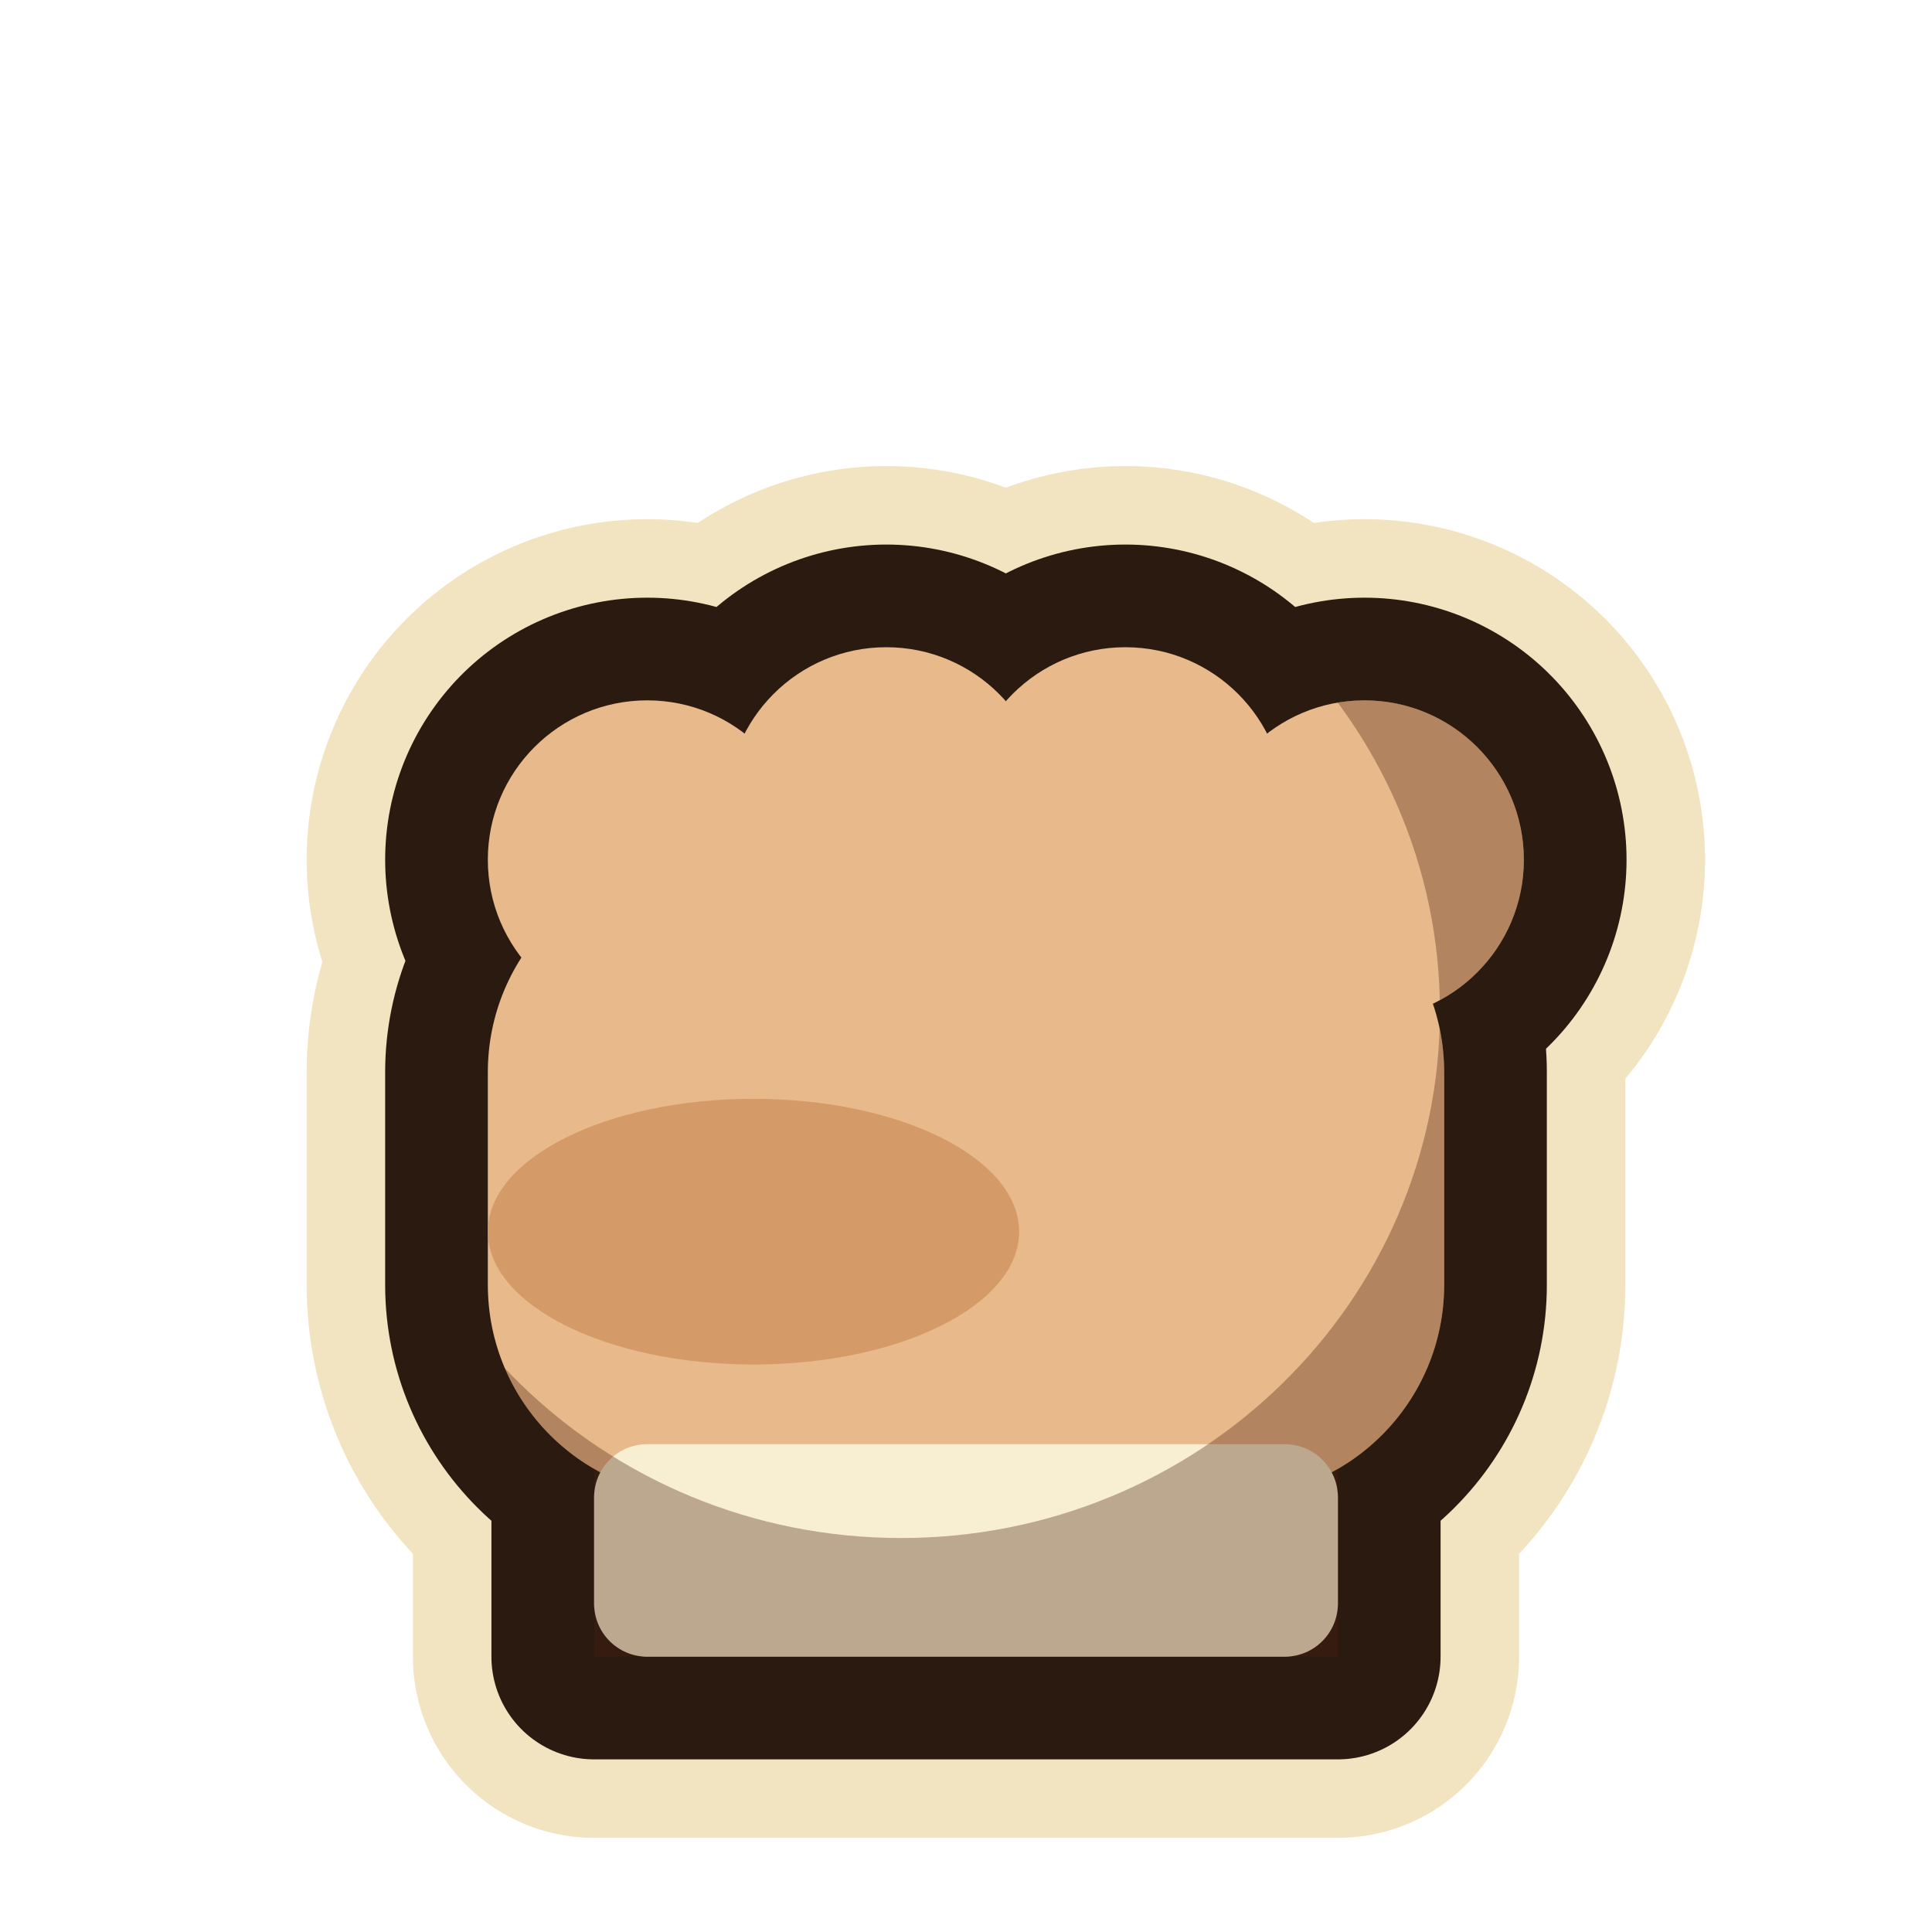
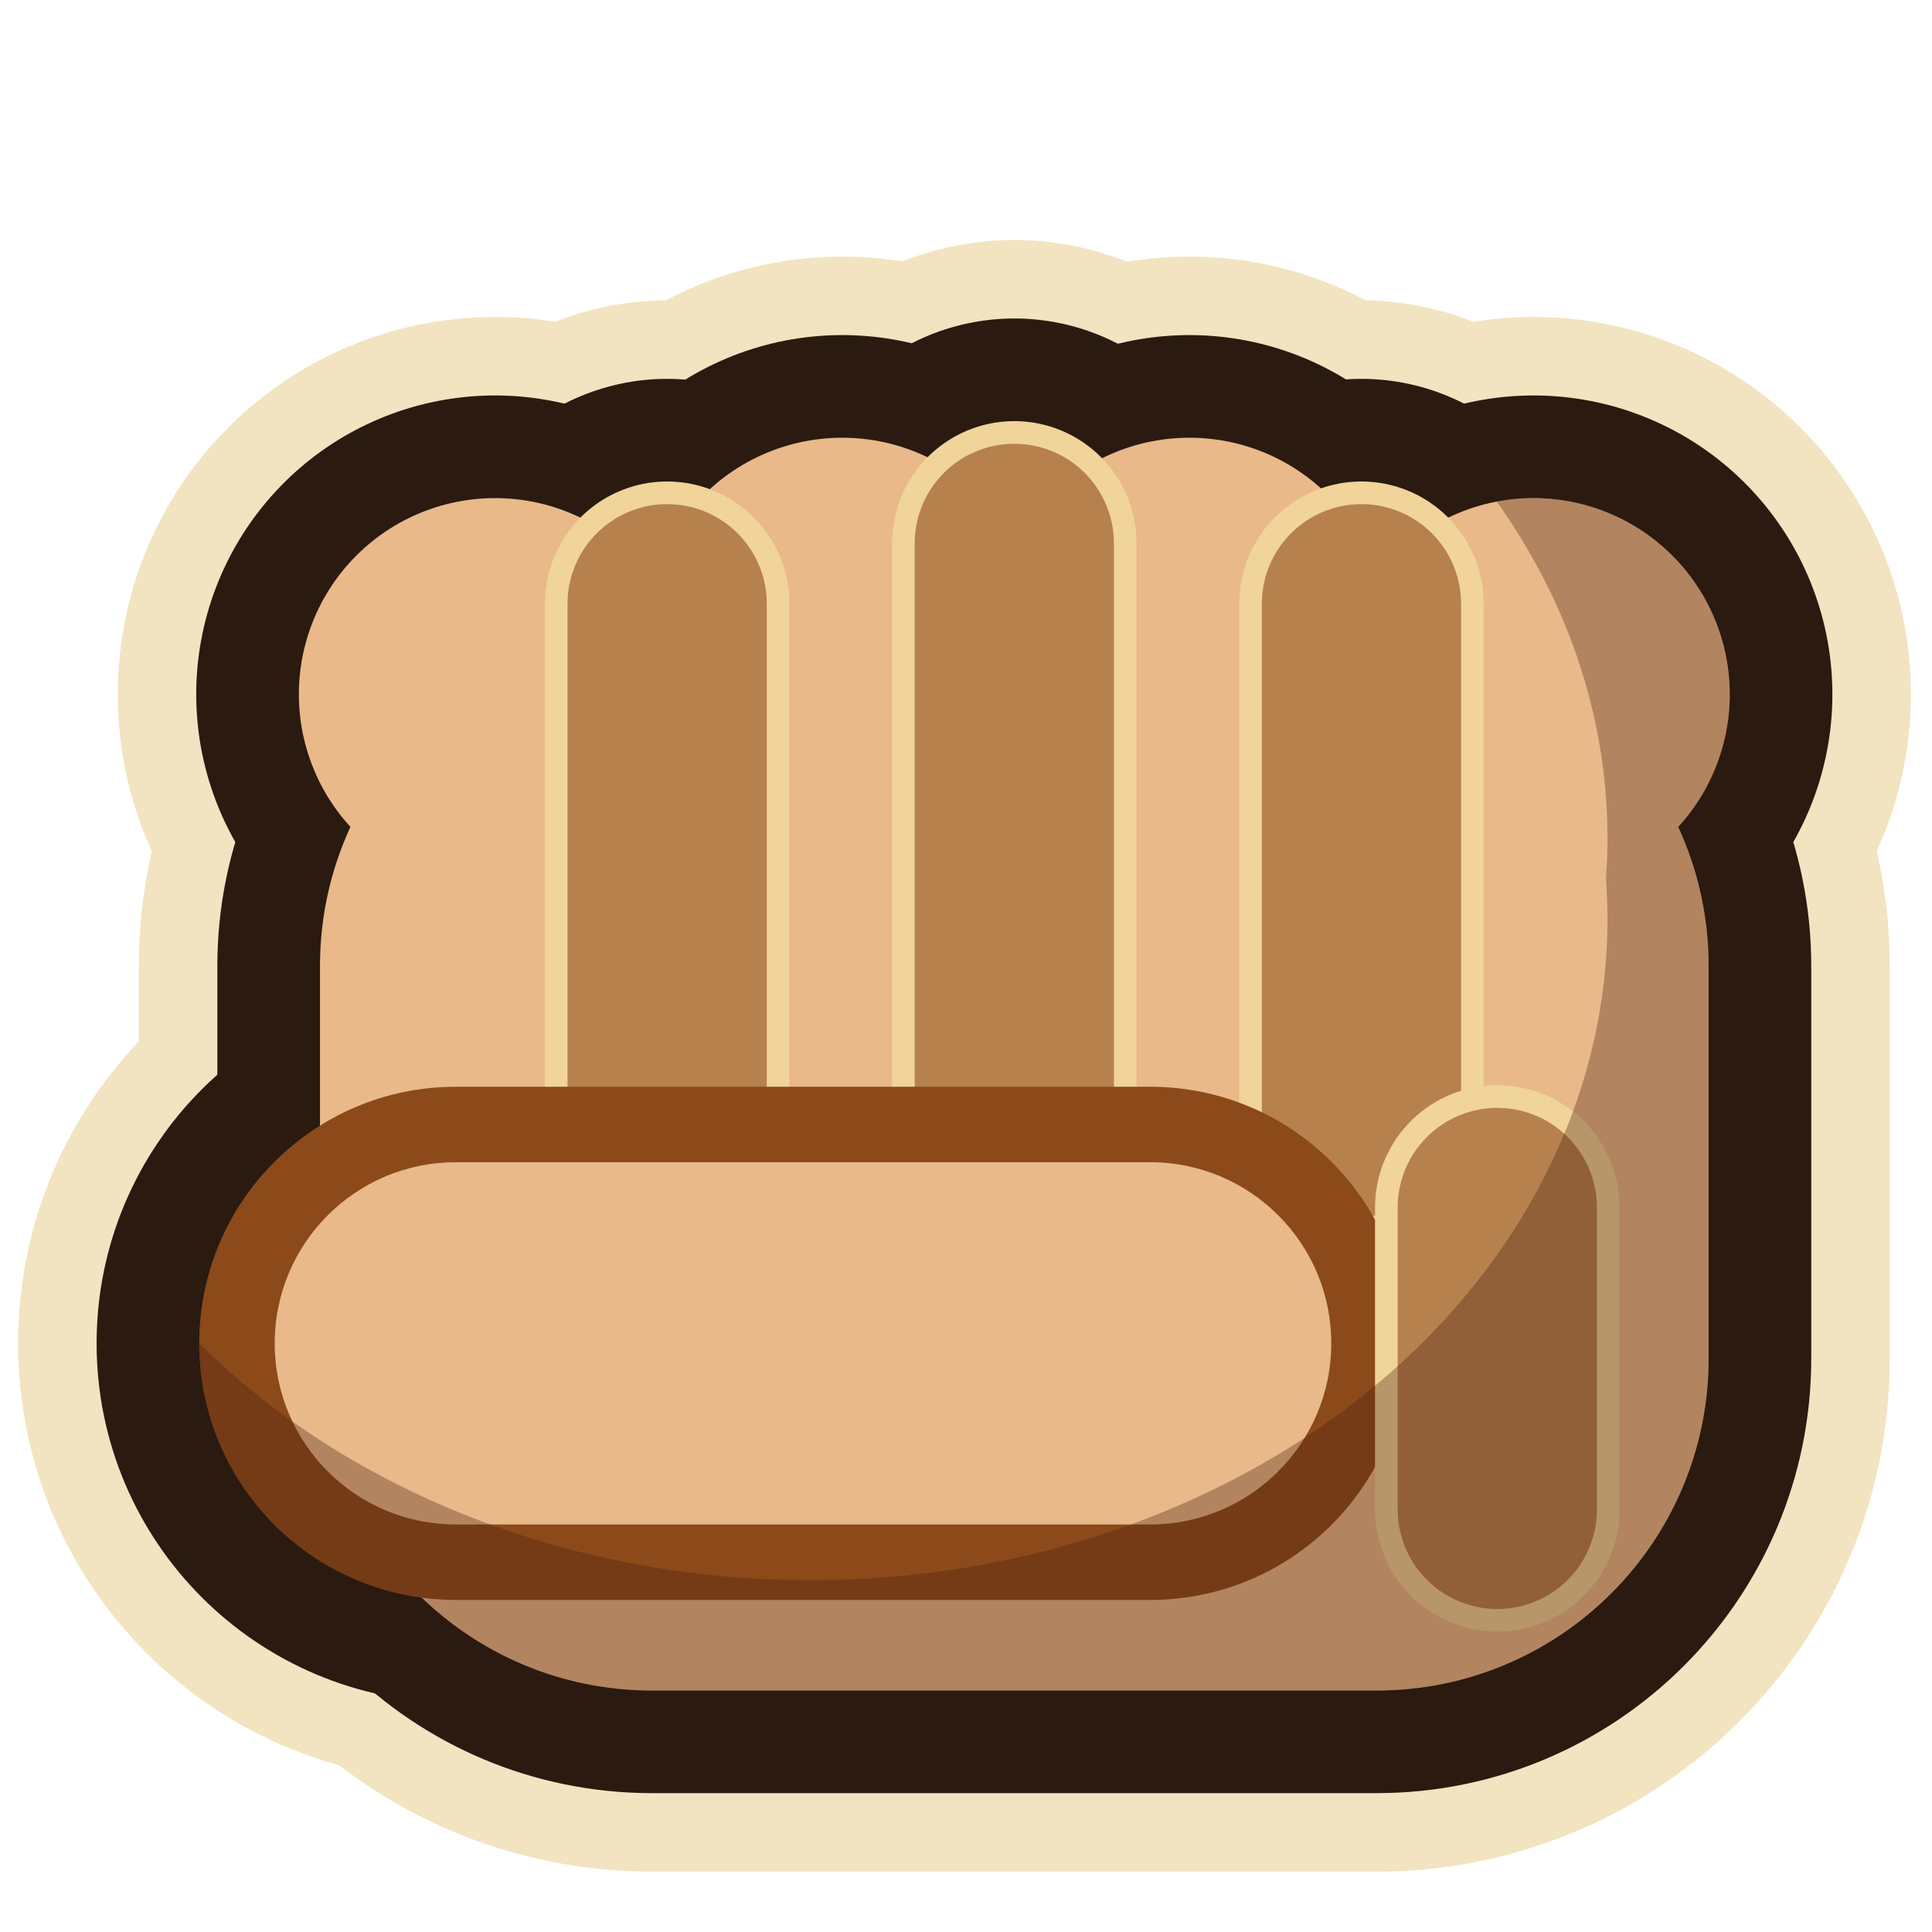
<svg xmlns="http://www.w3.org/2000/svg" viewBox="0 0 64 64" role="img" aria-label="fist">
-   <g fill="#f2e4c0" stroke="#f2e4c0" stroke-linejoin="round" stroke-linecap="round">
-     <g transform="translate(32 32) scale(.88) translate(-32 -32)">
-       <path stroke-width="13.64" d="M22 28h20a8 8 0 0 1 8 8v8a8 8 0 0 1-8 8h-20a8 8 0 0 1-8-8v-8a8 8 0 0 1 8-8zM14 42a10 5 0 1 1 20 0a10 5 0 1 1-20 0zM18 50h28v8h-28z" />
-       <path stroke-width="25.64" d="M20 28h0M29 26h0M38 26h0M47 28h0" />
-     </g>
+   <g fill="#f2e4c0" stroke="#f2e4c0" stroke-linejoin="round" stroke-linecap="round" stroke-width="12">
+     <rect x="10.6" y="21" width="46" height="35" rx="11" />
+     <rect x="6.6" y="36" width="40" height="17" rx="8.5" />
+     <rect x="9.1" y="38.5" width="35" height="12" rx="6" />
+     <path stroke-width="25" d="M16.4 23h0M27.9 21h0M39.4 21h0M50.8 23h0" />
+     <path fill="none" stroke-width="20.1" d="M22.1 20L22.1 37M33.6 18L33.6 37M45.1 20L45.1 37M49.6 40L49.6 50" />
  </g>
-   <g fill="#2a1a10" stroke="#2a1a10" stroke-linejoin="round" stroke-linecap="round">
-     <g transform="translate(32 32) scale(.88) translate(-32 -32)">
-       <path stroke-width="7.73" d="M22 28h20a8 8 0 0 1 8 8v8a8 8 0 0 1-8 8h-20a8 8 0 0 1-8-8v-8a8 8 0 0 1 8-8zM14 42a10 5 0 1 1 20 0a10 5 0 1 1-20 0zM18 50h28v8h-28z" />
-       <path stroke-width="19.73" d="M20 28h0M29 26h0M38 26h0M47 28h0" />
-     </g>
+   <g fill="#2a1a10" stroke="#2a1a10" stroke-linejoin="round" stroke-linecap="round" stroke-width="6.8">
+     <rect x="10.6" y="21" width="46" height="35" rx="11" />
+     <rect x="6.6" y="36" width="40" height="17" rx="8.5" />
+     <rect x="9.1" y="38.5" width="35" height="12" rx="6" />
+     <path stroke-width="19.8" d="M16.4 23h0M27.9 21h0M39.4 21h0M50.8 23h0" />
+     <path fill="none" stroke-width="14.9" d="M22.1 20L22.1 37M33.6 18L33.6 37M45.1 20L45.1 37M49.6 40L49.6 50" />
  </g>
-   <g transform="translate(32 32) scale(.88) translate(-32 -32)">
-     <rect x="14" y="28" width="36" height="24" rx="8" fill="#e8b98a" />
-     <circle cx="20" cy="28" r="6" fill="#e8b98a" />
-     <circle cx="29" cy="26" r="6" fill="#e8b98a" />
-     <circle cx="38" cy="26" r="6" fill="#e8b98a" />
-     <circle cx="47" cy="28" r="6" fill="#e8b98a" />
-     <ellipse cx="24" cy="42" rx="10" ry="5" fill="#d49a68" />
-     <rect x="18" y="50" width="28" height="8" rx="2" fill="#f8eed2" />
-   </g>
+   <rect x="10.6" y="21" width="46" height="35" fill="#e9b98a" rx="11" />
+   <path stroke="#e9b98a" stroke-linecap="round" stroke-width="13" d="M16.4 23h0M27.9 21h0M39.4 21h0M50.8 23h0" />
+   <path d="M22.1 20L22.1 37" fill="none" stroke="#f0d49a" stroke-width="8.1" stroke-linecap="round" stroke-linejoin="round" />
+   <path d="M22.1 20L22.1 37" fill="none" stroke="#b6814d" stroke-width="6.6" stroke-linecap="round" stroke-linejoin="round" />
+   <path d="M33.6 18L33.6 37" fill="none" stroke="#f0d49a" stroke-width="8.1" stroke-linecap="round" stroke-linejoin="round" />
+   <path d="M33.6 18L33.6 37" fill="none" stroke="#b6814d" stroke-width="6.6" stroke-linecap="round" stroke-linejoin="round" />
+   <path d="M45.1 20L45.1 37" fill="none" stroke="#f0d49a" stroke-width="8.1" stroke-linecap="round" stroke-linejoin="round" />
+   <path d="M45.1 20L45.1 37" fill="none" stroke="#b6814d" stroke-width="6.6" stroke-linecap="round" stroke-linejoin="round" />
+   <rect x="6.6" y="36" width="40" height="17" fill="#8c4a1a" rx="8.5" />
+   <rect x="9.1" y="38.5" width="35" height="12" fill="#e9b98a" rx="6" />
+   <path d="M49.6 40L49.6 50" fill="none" stroke="#f0d49a" stroke-width="8.1" stroke-linecap="round" stroke-linejoin="round" />
+   <path d="M49.6 40L49.6 50" fill="none" stroke="#b6814d" stroke-width="6.6" stroke-linecap="round" stroke-linejoin="round" />
  <defs>
    <clipPath id="hl-ico-fist">
-       <rect x="14" y="28" width="36" height="24" rx="8" transform="translate(32 32) scale(.88) translate(-32 -32)" />
-       <circle cx="20" cy="28" r="6" transform="translate(32 32) scale(.88) translate(-32 -32)" />
-       <circle cx="29" cy="26" r="6" transform="translate(32 32) scale(.88) translate(-32 -32)" />
-       <circle cx="38" cy="26" r="6" transform="translate(32 32) scale(.88) translate(-32 -32)" />
-       <circle cx="47" cy="28" r="6" transform="translate(32 32) scale(.88) translate(-32 -32)" />
-       <ellipse cx="24" cy="42" rx="10" ry="5" transform="translate(32 32) scale(.88) translate(-32 -32)" />
-       <rect x="18" y="50" width="28" height="8" transform="translate(32 32) scale(.88) translate(-32 -32)" />
+       <path d="M21.6 21h24a11 11 0 0 1 11 11v13a11 11 0 0 1-11 11h-24a11 11 0 0 1-11-11v-13a11 11 0 0 1 11-11zM9.9 23a6.5 6.5 0 1 1 13 0a6.5 6.5 0 1 1-13 0zM21.4 21a6.5 6.5 0 1 1 13 0a6.5 6.5 0 1 1-13 0zM32.9 21a6.5 6.5 0 1 1 13 0a6.5 6.5 0 1 1-13 0zM44.3 23a6.5 6.5 0 1 1 13 0a6.5 6.5 0 1 1-13 0zM15.1 36h23a8.5 8.5 0 0 1 8.5 8.5v0a8.5 8.5 0 0 1-8.5 8.5h-23a8.5 8.5 0 0 1-8.5-8.5v-0a8.5 8.5 0 0 1 8.5-8.5zM15.1 38.5h23a6 6 0 0 1 6 6v0a6 6 0 0 1-6 6h-23a6 6 0 0 1-6-6v-0a6 6 0 0 1 6-6z" />
    </clipPath>
  </defs>
-   <path d="M12.2 17.4h42.3v41.4h-42.3zM12 33.5a17.8 17.4 0 1 0 35.7 0a17.8 17.4 0 1 0-35.7 0z" fill="#4a1c10" opacity=".34" fill-rule="evenodd" clip-path="url(#hl-ico-fist)" />
+   <path d="M2.6 9.9h58.7v50h-58.7zM.5 29.1a26.4 21.9 0 1 0 52.7 0a26.4 21.9 0 1 0-52.7 0z" fill="#4a1c10" opacity=".34" fill-rule="evenodd" clip-path="url(#hl-ico-fist)" />
</svg>
